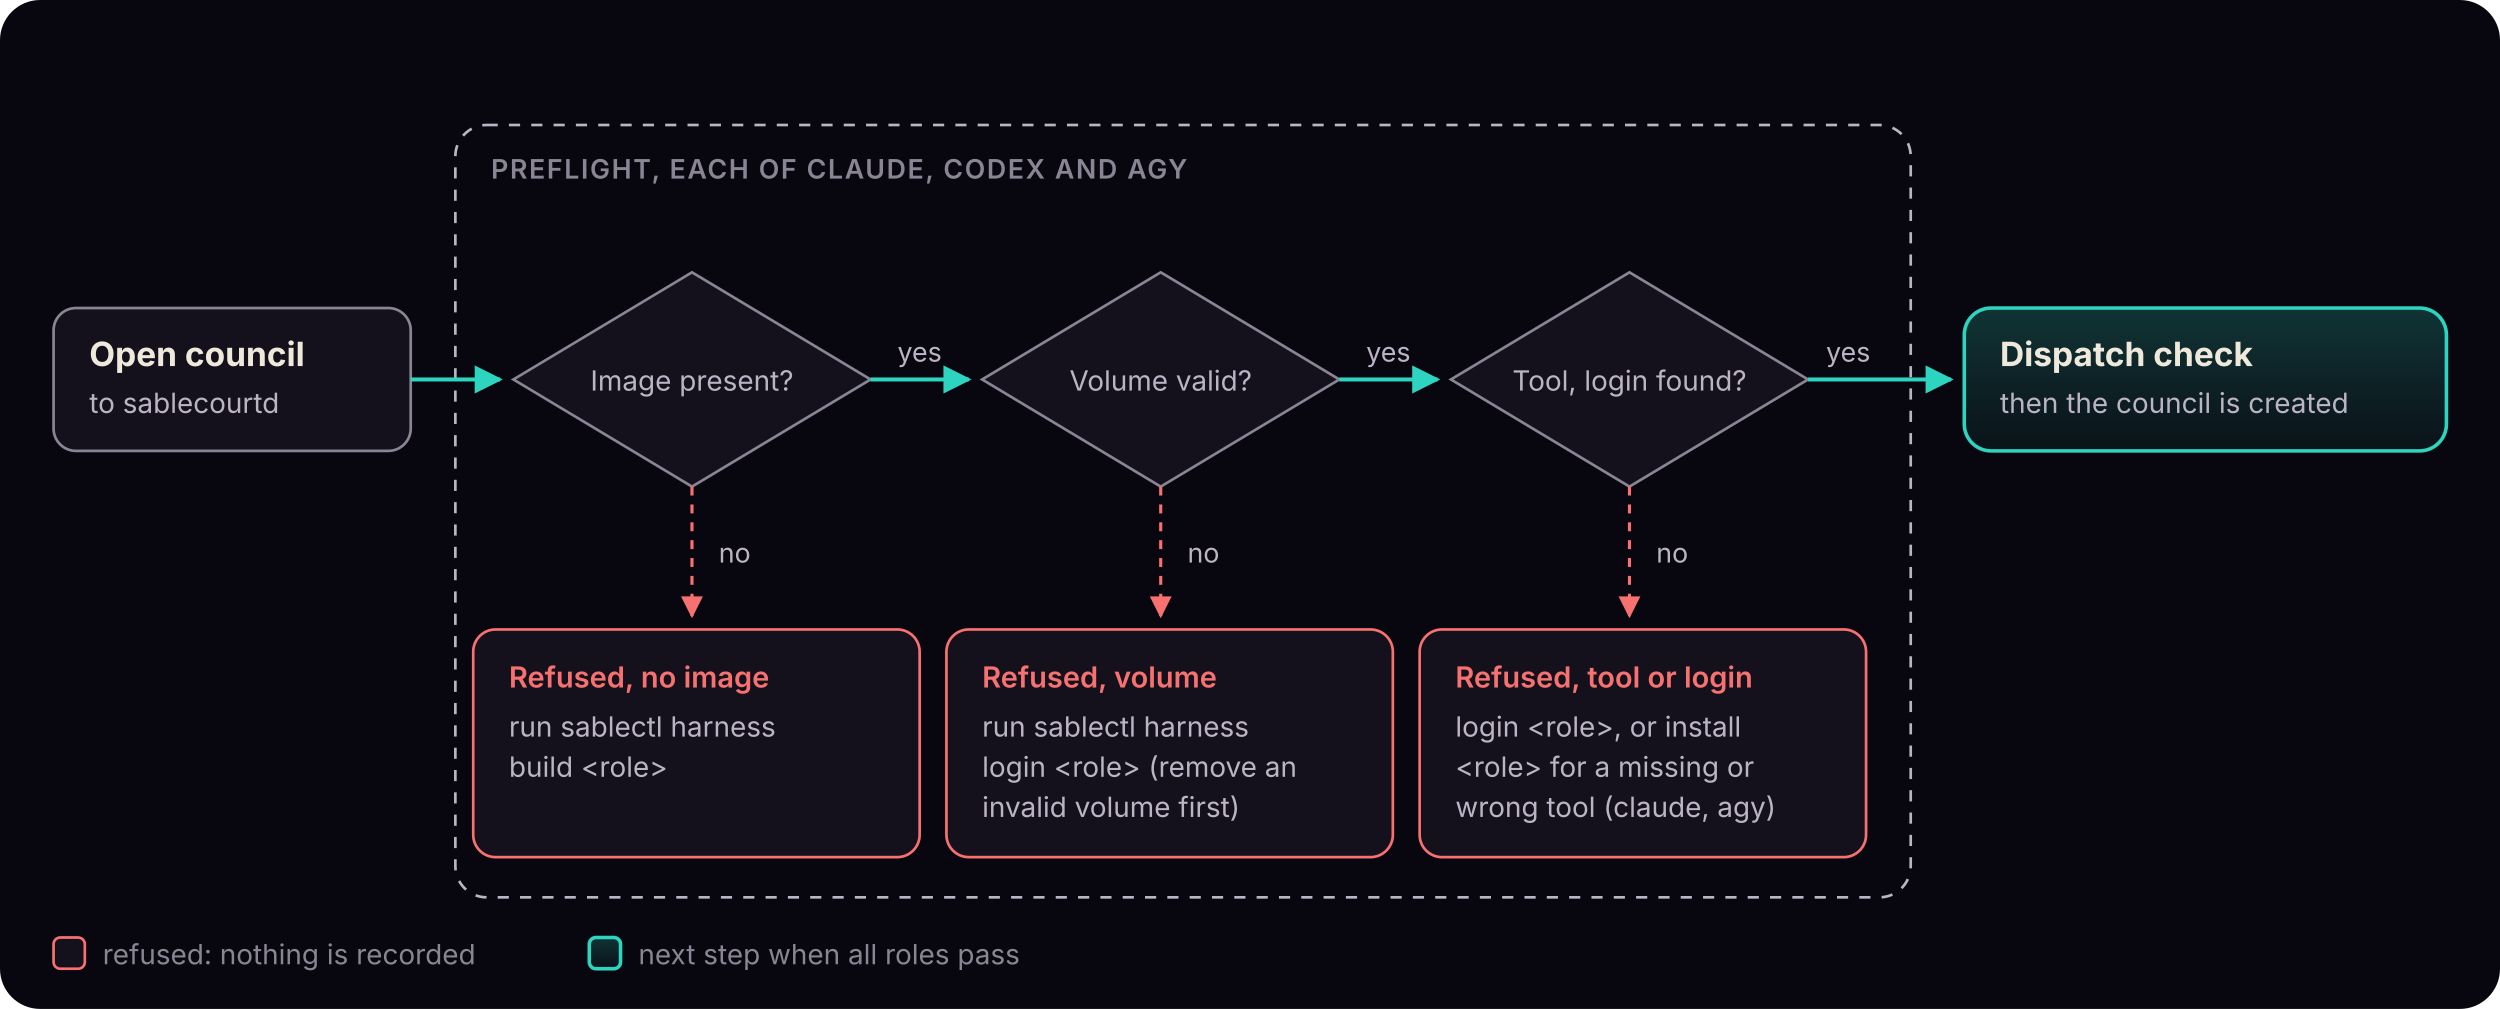
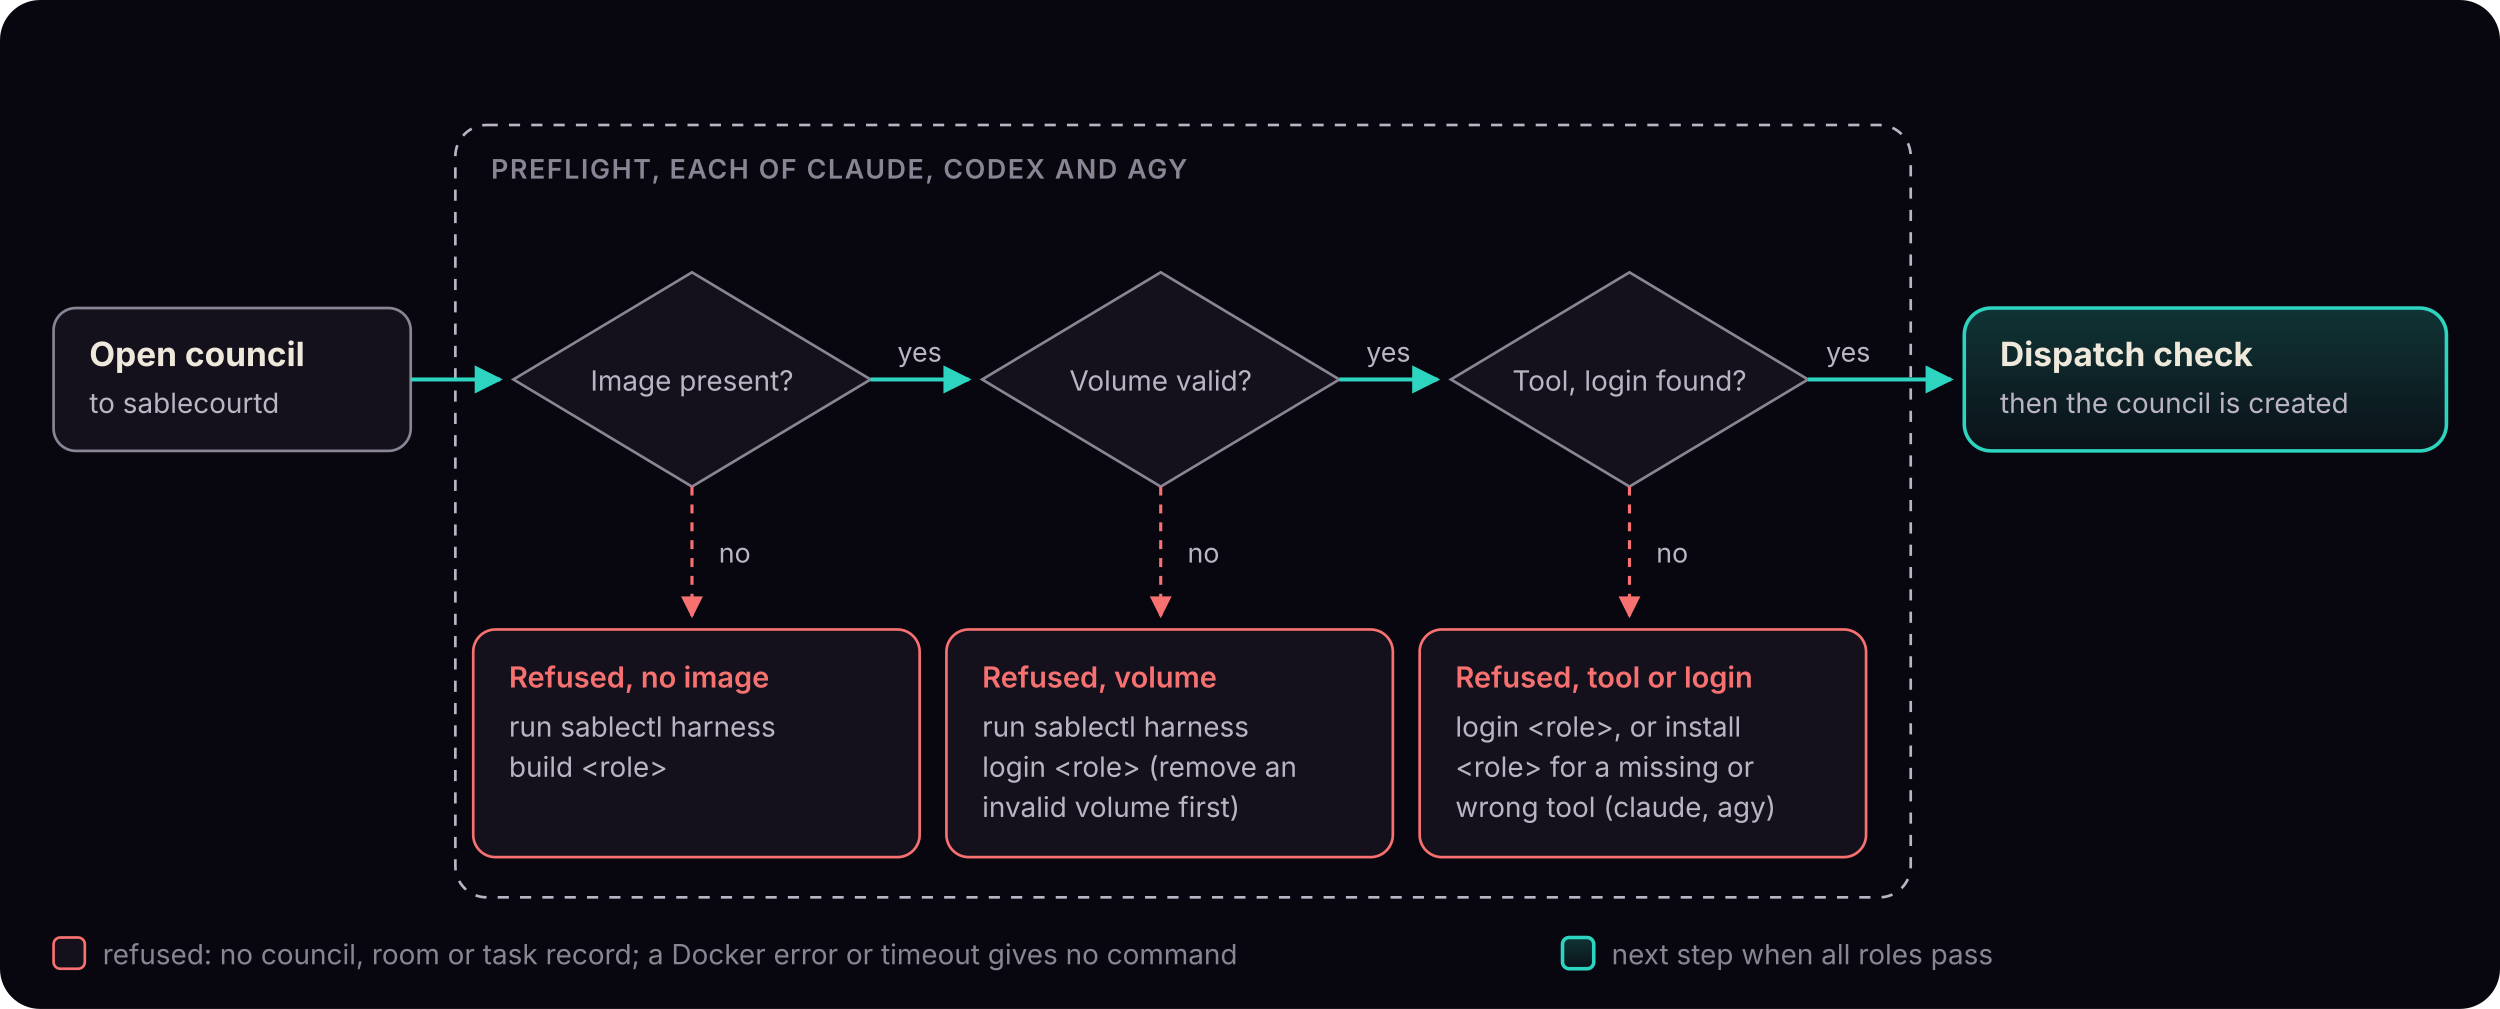
<svg xmlns="http://www.w3.org/2000/svg" viewBox="0 0 1120 452" role="img" aria-labelledby="t d" data-diagram="flow" font-family="system-ui, -apple-system, BlinkMacSystemFont, 'Segoe UI', sans-serif">
  <defs>
    <marker id="a" viewBox="0 0 10 10" refX="9" refY="5" markerWidth="7" markerHeight="7" orient="auto-start-reverse">
      <path d="M0 0 10 5 0 10z" fill="#2dd4bf" />
    </marker>
    <marker id="m" viewBox="0 0 10 10" refX="9" refY="5" markerWidth="7" markerHeight="7" orient="auto-start-reverse">
      <path d="M0 0 10 5 0 10z" fill="#8a8594" />
    </marker>
    <marker id="x" viewBox="0 0 10 10" refX="9" refY="5" markerWidth="7" markerHeight="7" orient="auto-start-reverse">
      <path d="M0 0 10 5 0 10z" fill="#f87171" />
    </marker>
    <linearGradient id="glow" x1="0" y1="0" x2="0" y2="1">
      <stop offset="0" stop-color="#2dd4bf" stop-opacity=".22" />
      <stop offset="1" stop-color="#2dd4bf" stop-opacity=".06" />
    </linearGradient>
    <style>
      .lane{fill:#111422;stroke:#373040}
      .lanet{fill:#8a8594;font-size:13px;font-weight:600;letter-spacing:.14em}
      .box{fill:#14111c;stroke:#8a8594;stroke-width:1.2}
      .key{fill:url(#glow);stroke:#2dd4bf;stroke-width:1.6}
      .ext{fill:#14111c;stroke:#7fd6b4;stroke-width:1.2}
      .plan{fill:#14111c;stroke:#8a8594;stroke-width:1.2;stroke-dasharray:5 4}
      .wait{fill:#14111c;stroke:#f0b86a;stroke-width:1.2}
      .bad{fill:#14111c;stroke:#f87171;stroke-width:1.2}
      .frame{fill:none;stroke:#bbb4c5;stroke-dasharray:5 5;stroke-width:1.2}
      .h{fill:#efe9dc;font-size:15px;font-weight:650}
      .s{fill:#bbb4c5;font-size:12.5px}
      .cap{fill:#8a8594;font-size:12.5px}
      .pn{fill:#8a8594;font-size:12px;font-weight:600;letter-spacing:.06em}
      .n{fill:#2dd4bf;font-size:12px;font-weight:700;letter-spacing:.08em}
      .idt{fill:#bbb4c5;font-size:12px;font-weight:600;letter-spacing:.06em}
      .lbl{fill:#bbb4c5;font-size:12px}
      .no{fill:#f87171;font-size:13px;font-weight:600}
      .f{stroke:#2dd4bf;stroke-width:1.8;fill:none}
      .r{stroke:#8a8594;stroke-width:1.4;fill:none;stroke-dasharray:4 4}
      .deny{stroke:#f87171;stroke-width:1.4;fill:none;stroke-dasharray:4 4}
      .life{stroke:#373040;stroke-width:1.2;fill:none;stroke-dasharray:4 4}
    </style>
  </defs>
  <rect width="1120" height="452" rx="18" fill="#08060e" />
  <rect class="frame" x="204" y="56" width="652" height="346" rx="14" />
  <text class="pn" x="220" y="80">PREFLIGHT, EACH OF CLAUDE, CODEX AND AGY</text>
  <rect class="box" x="24" y="138" width="160" height="64" rx="10" />
  <text class="h" x="40" y="164">Open council</text>
  <text class="s" x="40" y="185">to sablecourtd</text>
  <polygon class="box" points="230,170 310,122 390,170 310,218" />
  <text class="s" x="310" y="175" text-anchor="middle">Image present?</text>
  <polygon class="box" points="440,170 520,122 600,170 520,218" />
  <text class="s" x="520" y="175" text-anchor="middle">Volume valid?</text>
  <polygon class="box" points="650,170 730,122 810,170 730,218" />
  <text class="s" x="730" y="175" text-anchor="middle">Tool, login found?</text>
  <rect class="key" x="880" y="138" width="216" height="64" rx="12" />
  <text class="h" x="896" y="164">Dispatch check</text>
  <text class="s" x="896" y="185">then the council is created</text>
  <rect class="bad" x="212" y="282" width="200" height="102" rx="10" />
  <text class="no" x="228" y="308">Refused, no image</text>
  <text class="s" x="228" y="330">run sablectl harness</text>
  <text class="s" x="228" y="348">build &lt;role&gt;</text>
  <rect class="bad" x="424" y="282" width="200" height="102" rx="10" />
  <text class="no" x="440" y="308">Refused, volume</text>
  <text class="s" x="440" y="330">run sablectl harness</text>
  <text class="s" x="440" y="348">login &lt;role&gt; (remove an</text>
  <text class="s" x="440" y="366">invalid volume first)</text>
  <rect class="bad" x="636" y="282" width="200" height="102" rx="10" />
  <text class="no" x="652" y="308">Refused, tool or login</text>
  <text class="s" x="652" y="330">login &lt;role&gt;, or install</text>
  <text class="s" x="652" y="348">&lt;role&gt; for a missing or</text>
  <text class="s" x="652" y="366">wrong tool (claude, agy)</text>
  <path class="f" d="M184 170H224" marker-end="url(#a)" />
  <path class="f" d="M390 170H434" marker-end="url(#a)" />
  <text class="lbl" x="412" y="162" text-anchor="middle">yes</text>
  <path class="f" d="M600 170H644" marker-end="url(#a)" />
  <text class="lbl" x="622" y="162" text-anchor="middle">yes</text>
  <path class="f" d="M810 170H874" marker-end="url(#a)" />
  <text class="lbl" x="828" y="162" text-anchor="middle">yes</text>
  <path class="deny" d="M310 218V276" marker-end="url(#x)" />
  <text class="lbl" x="322" y="252">no</text>
  <path class="deny" d="M520 218V276" marker-end="url(#x)" />
  <text class="lbl" x="532" y="252">no</text>
  <path class="deny" d="M730 218V276" marker-end="url(#x)" />
  <text class="lbl" x="742" y="252">no</text>
  <rect class="bad" x="24" y="420" width="14" height="14" rx="3" />
-   <text class="cap" x="46" y="432">refused: nothing is recorded</text>
-   <rect class="key" x="264" y="420" width="14" height="14" rx="3" />
-   <text class="cap" x="286" y="432">next step when all roles pass</text>
+   <text class="cap" x="46" y="432">refused: no council, room or task record; a Docker error or timeout gives no command</text>
+   <rect class="key" x="700" y="420" width="14" height="14" rx="3" />
+   <text class="cap" x="722" y="432">next step when all roles pass</text>
</svg>
